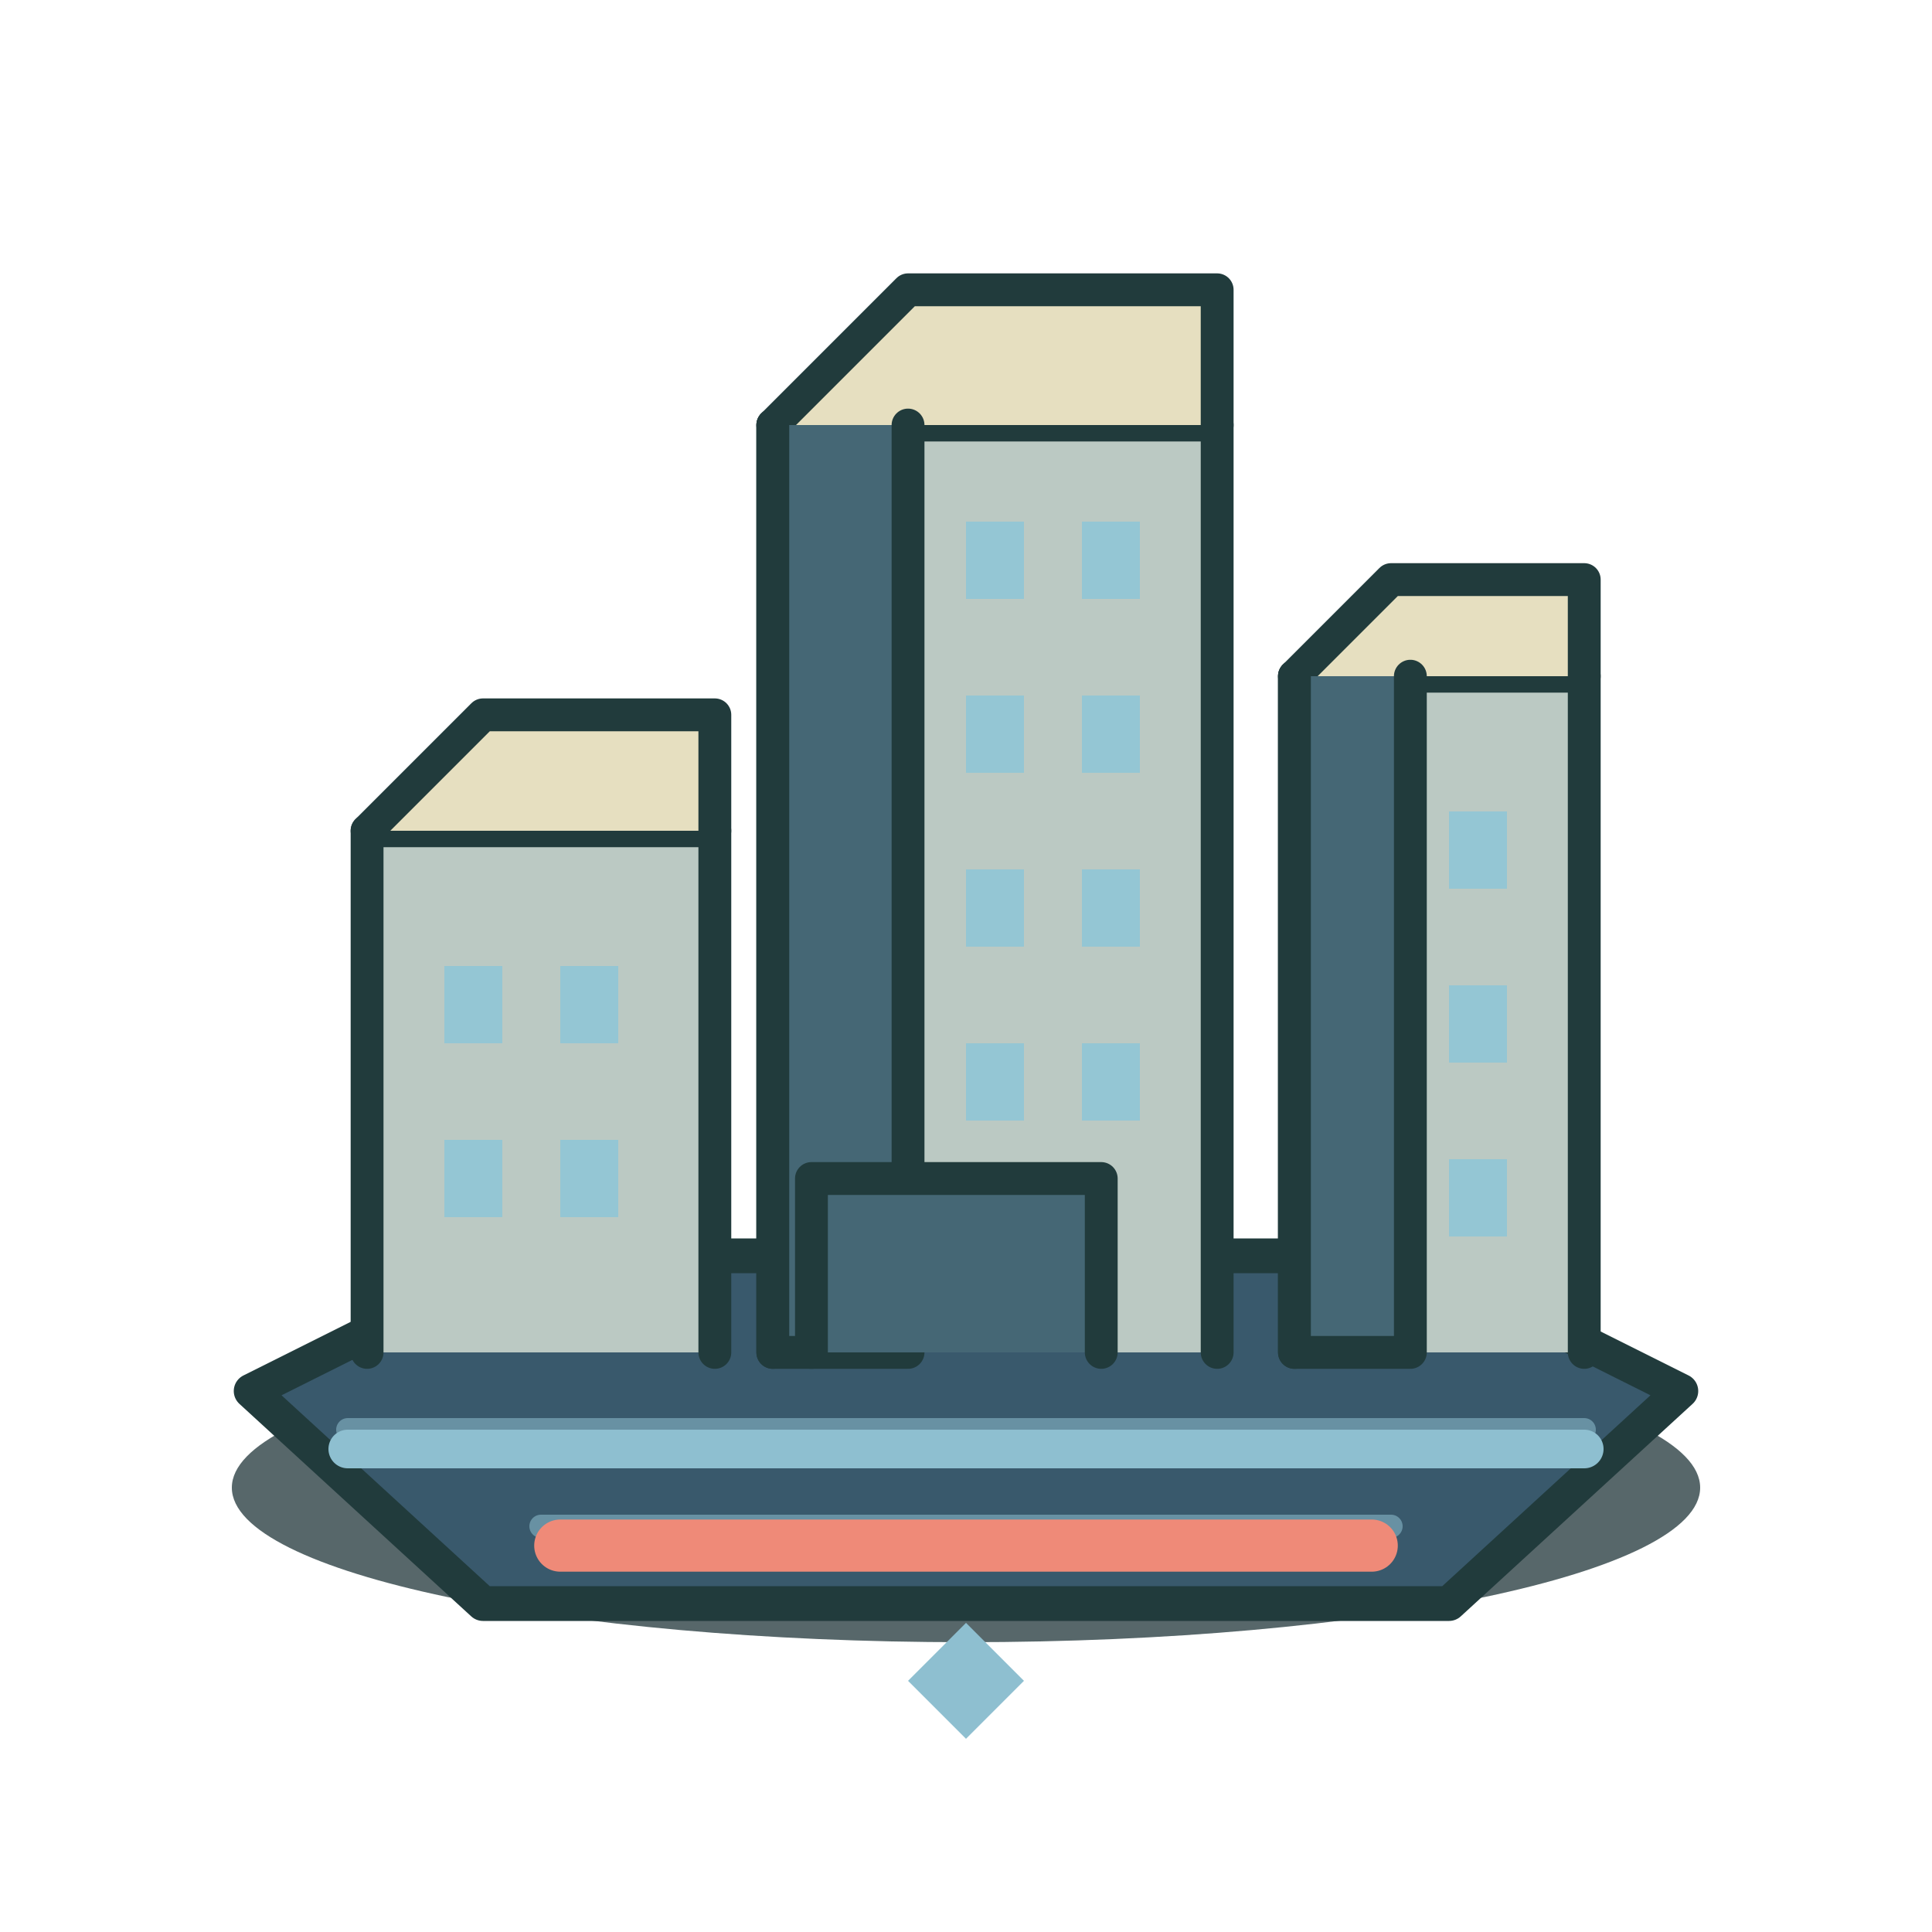
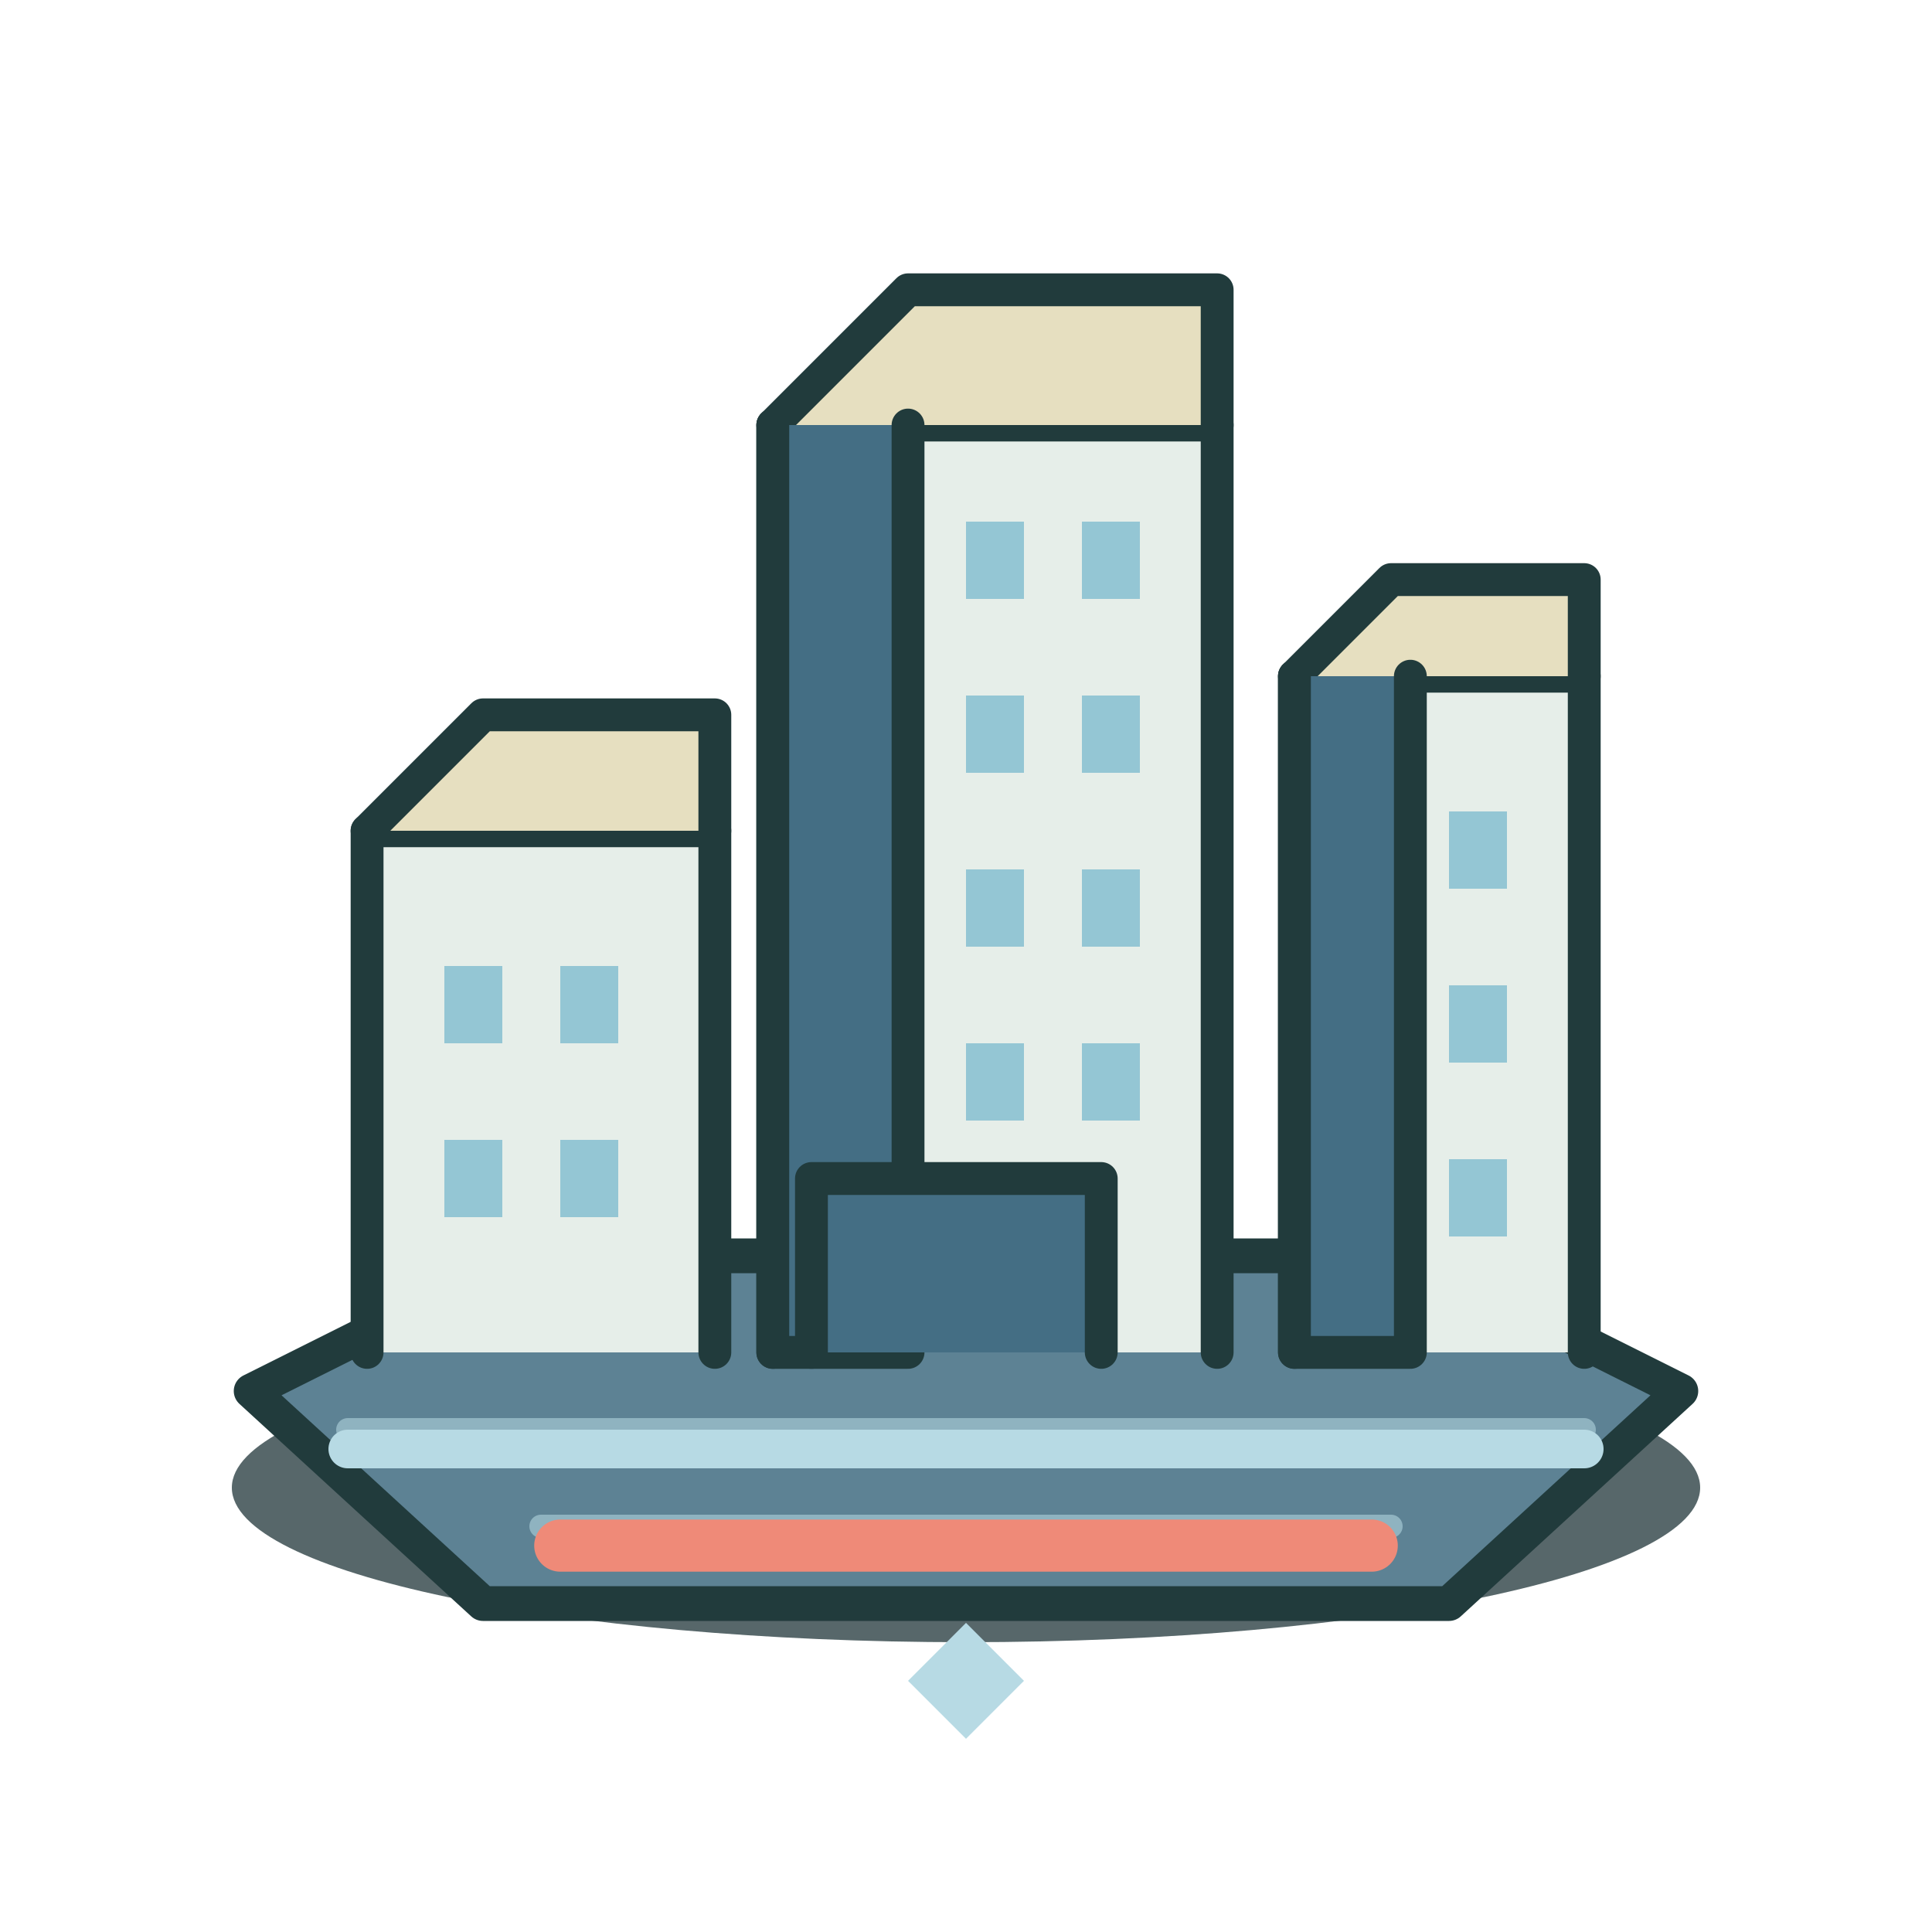
<svg xmlns="http://www.w3.org/2000/svg" viewBox="-50 -50 100 100" role="img" aria-label="行政城市 Lv.1">
  <g class="building-art building-city" stroke="#213b3c" stroke-width="1.7" stroke-linejoin="round" stroke-linecap="round">
    <ellipse cy="27" rx="38" ry="8" fill="#10272b" opacity=".7" stroke="none" />
-     <path d="M-37 22l14-7h46l14 7-12 11h-50z" fill="#39596c" stroke="#213b3c" stroke-width="1.8" />
-     <path d="M-32 24h64m-54 5h44" stroke="#8ebfd0" stroke-opacity=".55" stroke-width="1.2" />
-     <path d="M-31 20v-27h18v27m3 0v-48h23v48m4 0v-35h15v35" fill="#bbc9c3" />
+     <path d="M-37 22l14-7h46l14 7-12 11h-50z" fill="#5d8294" stroke="#213b3c" stroke-width="1.8" />
+     <path d="M-32 24h64m-54 5h44" stroke="#b7dae4" stroke-opacity=".55" stroke-width="1.2" />
+     <path d="M-31 20v-27h18v27m3 0v-48h23v48m4 0v-35h15v35" fill="#e6eee9" />
    <path d="M-31-7l6-6h12v6M-10-28l7-7h16v7M17-15l5-5h10v5" fill="#e6dfc0" />
-     <path d="M-10-28V20H-3v-48M17-15v35h6v-35" fill="#456775" />
+     <path d="M-10-28V20H-3v-48M17-15v35h6v-35" fill="#446e84" />
    <rect x="0" y="-23" width="3" height="4" fill="#94c6d4" stroke="none" />
    <rect x="6" y="-23" width="3" height="4" fill="#94c6d4" stroke="none" />
    <rect x="0" y="-14" width="3" height="4" fill="#94c6d4" stroke="none" />
    <rect x="6" y="-14" width="3" height="4" fill="#94c6d4" stroke="none" />
    <rect x="0" y="-5" width="3" height="4" fill="#94c6d4" stroke="none" />
    <rect x="6" y="-5" width="3" height="4" fill="#94c6d4" stroke="none" />
    <rect x="0" y="4" width="3" height="4" fill="#94c6d4" stroke="none" />
    <rect x="6" y="4" width="3" height="4" fill="#94c6d4" stroke="none" />
    <rect x="-27" y="0" width="3" height="4" fill="#94c6d4" stroke="none" />
    <rect x="-21" y="0" width="3" height="4" fill="#94c6d4" stroke="none" />
    <rect x="-27" y="9" width="3" height="4" fill="#94c6d4" stroke="none" />
    <rect x="-21" y="9" width="3" height="4" fill="#94c6d4" stroke="none" />
    <rect x="25" y="-8" width="3" height="4" fill="#94c6d4" stroke="none" />
    <rect x="25" y="1" width="3" height="4" fill="#94c6d4" stroke="none" />
    <rect x="25" y="10" width="3" height="4" fill="#94c6d4" stroke="none" />
-     <path d="M-8 20V11H7v9" fill="#456775" />
-     <path d="M-32 25h64" stroke="#8ebfd0" stroke-width="2" />
+     <path d="M-8 20V11H7v9" fill="#446e84" />
+     <path d="M-32 25h64" stroke="#b7dae4" stroke-width="2" />
    <path d="M-21 30h42" stroke="#ef8a78" stroke-width="2.7" />
-     <path d="M-3 37l3-3 3 3-3 3z" fill="#8ebfd0" stroke="none" />
+     <path d="M-3 37l3-3 3 3-3 3z" fill="#b7dae4" stroke="none" />
  </g>
</svg>
